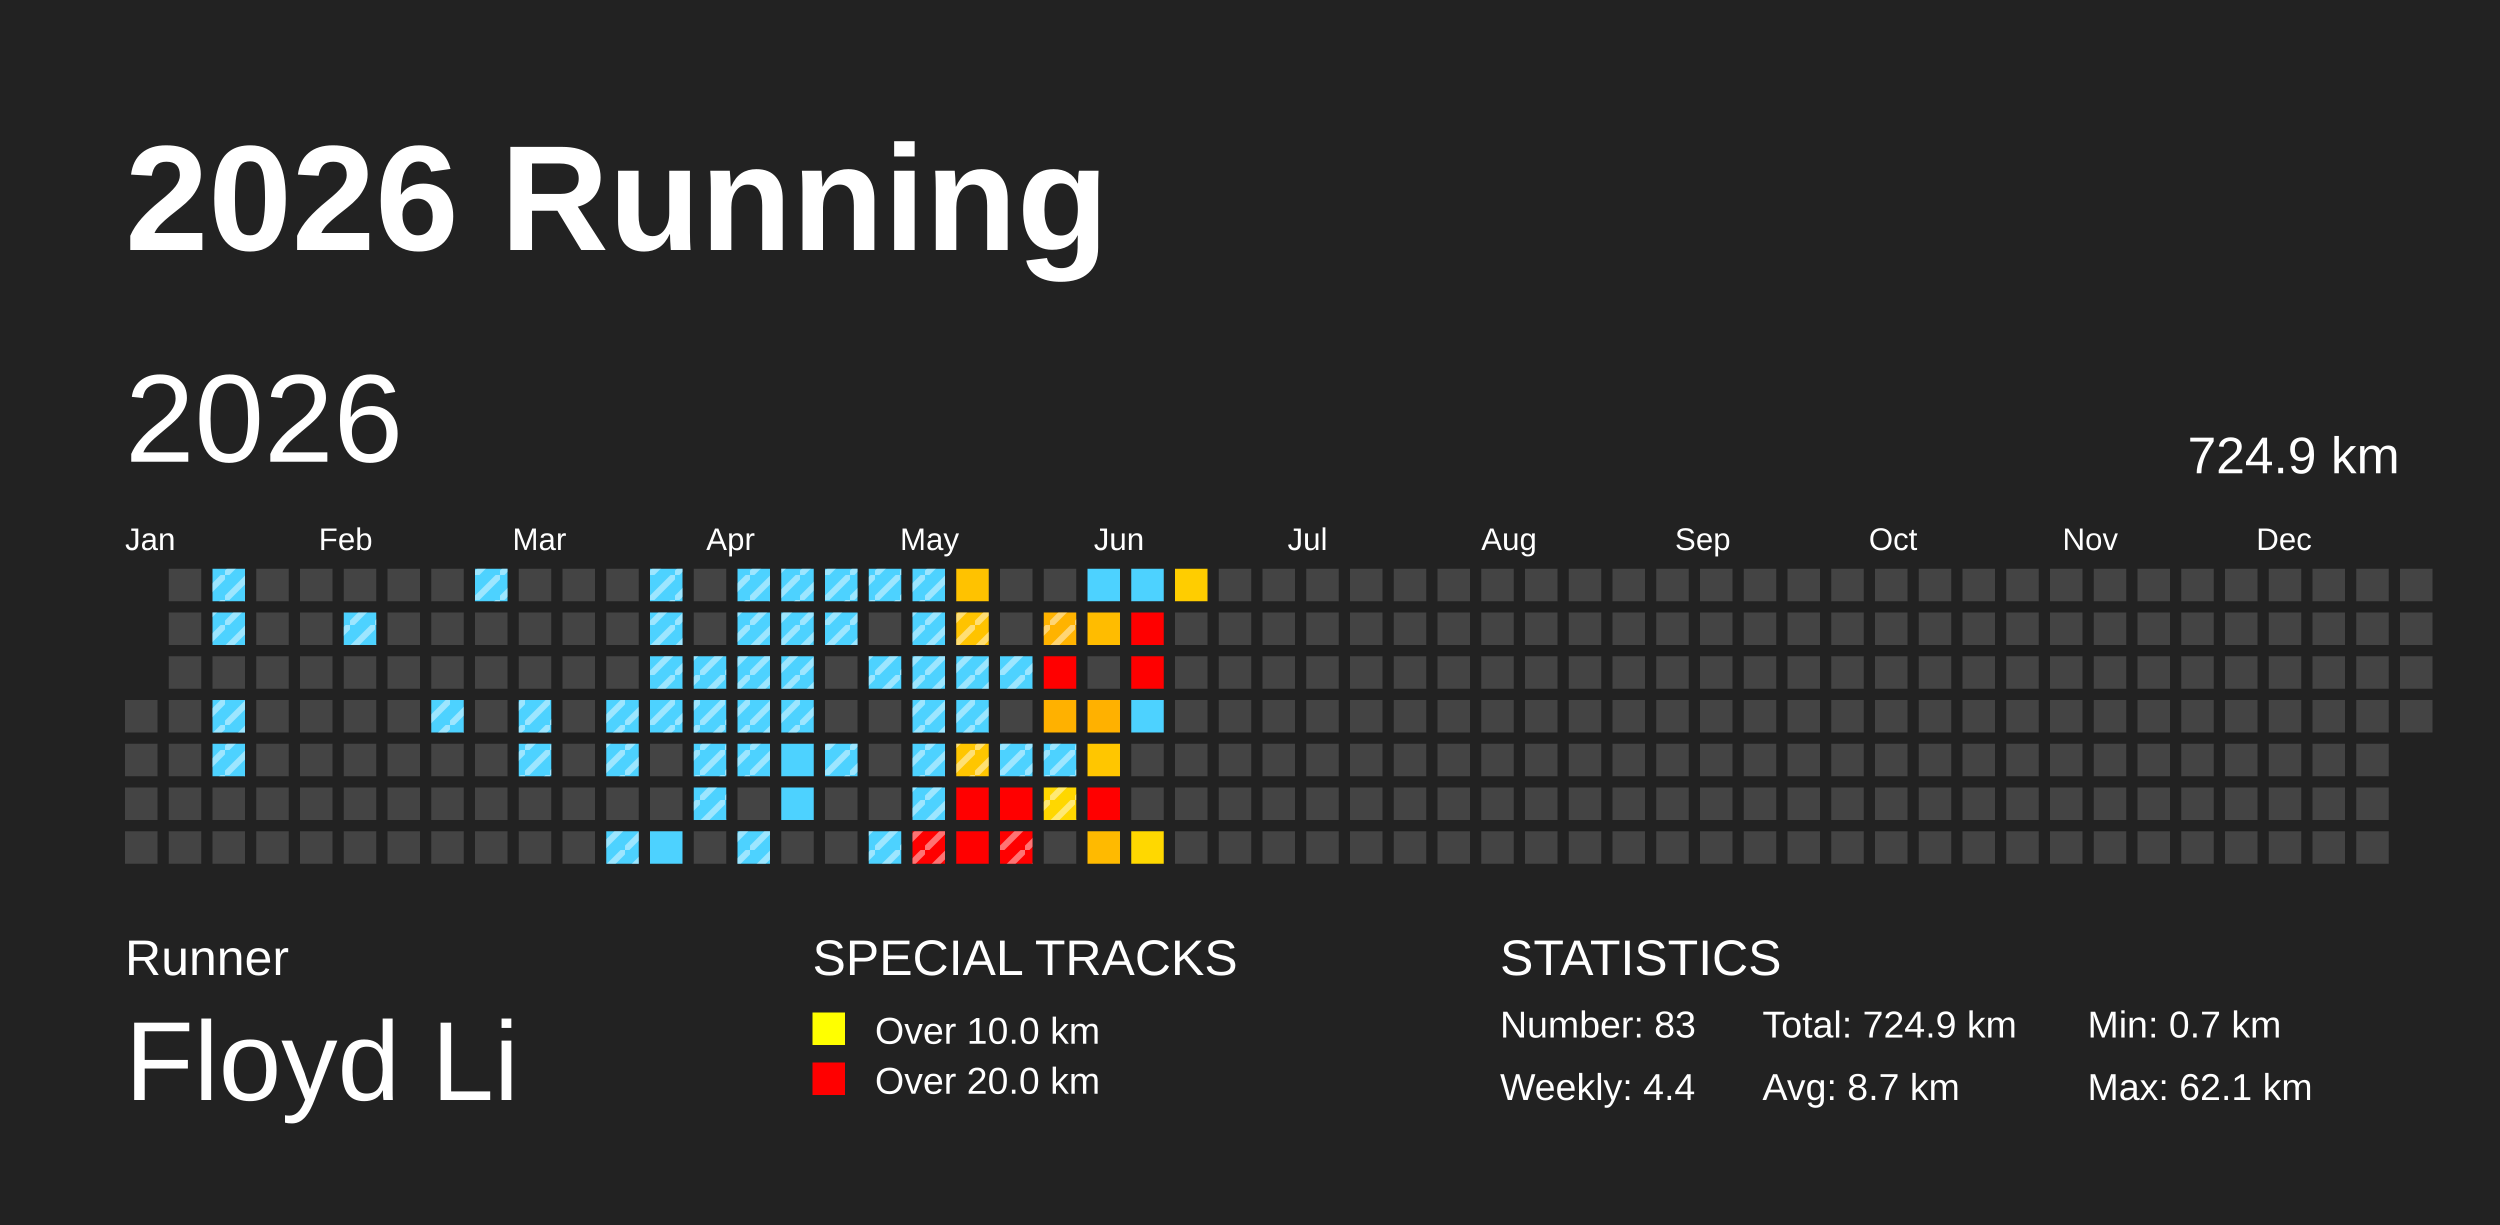
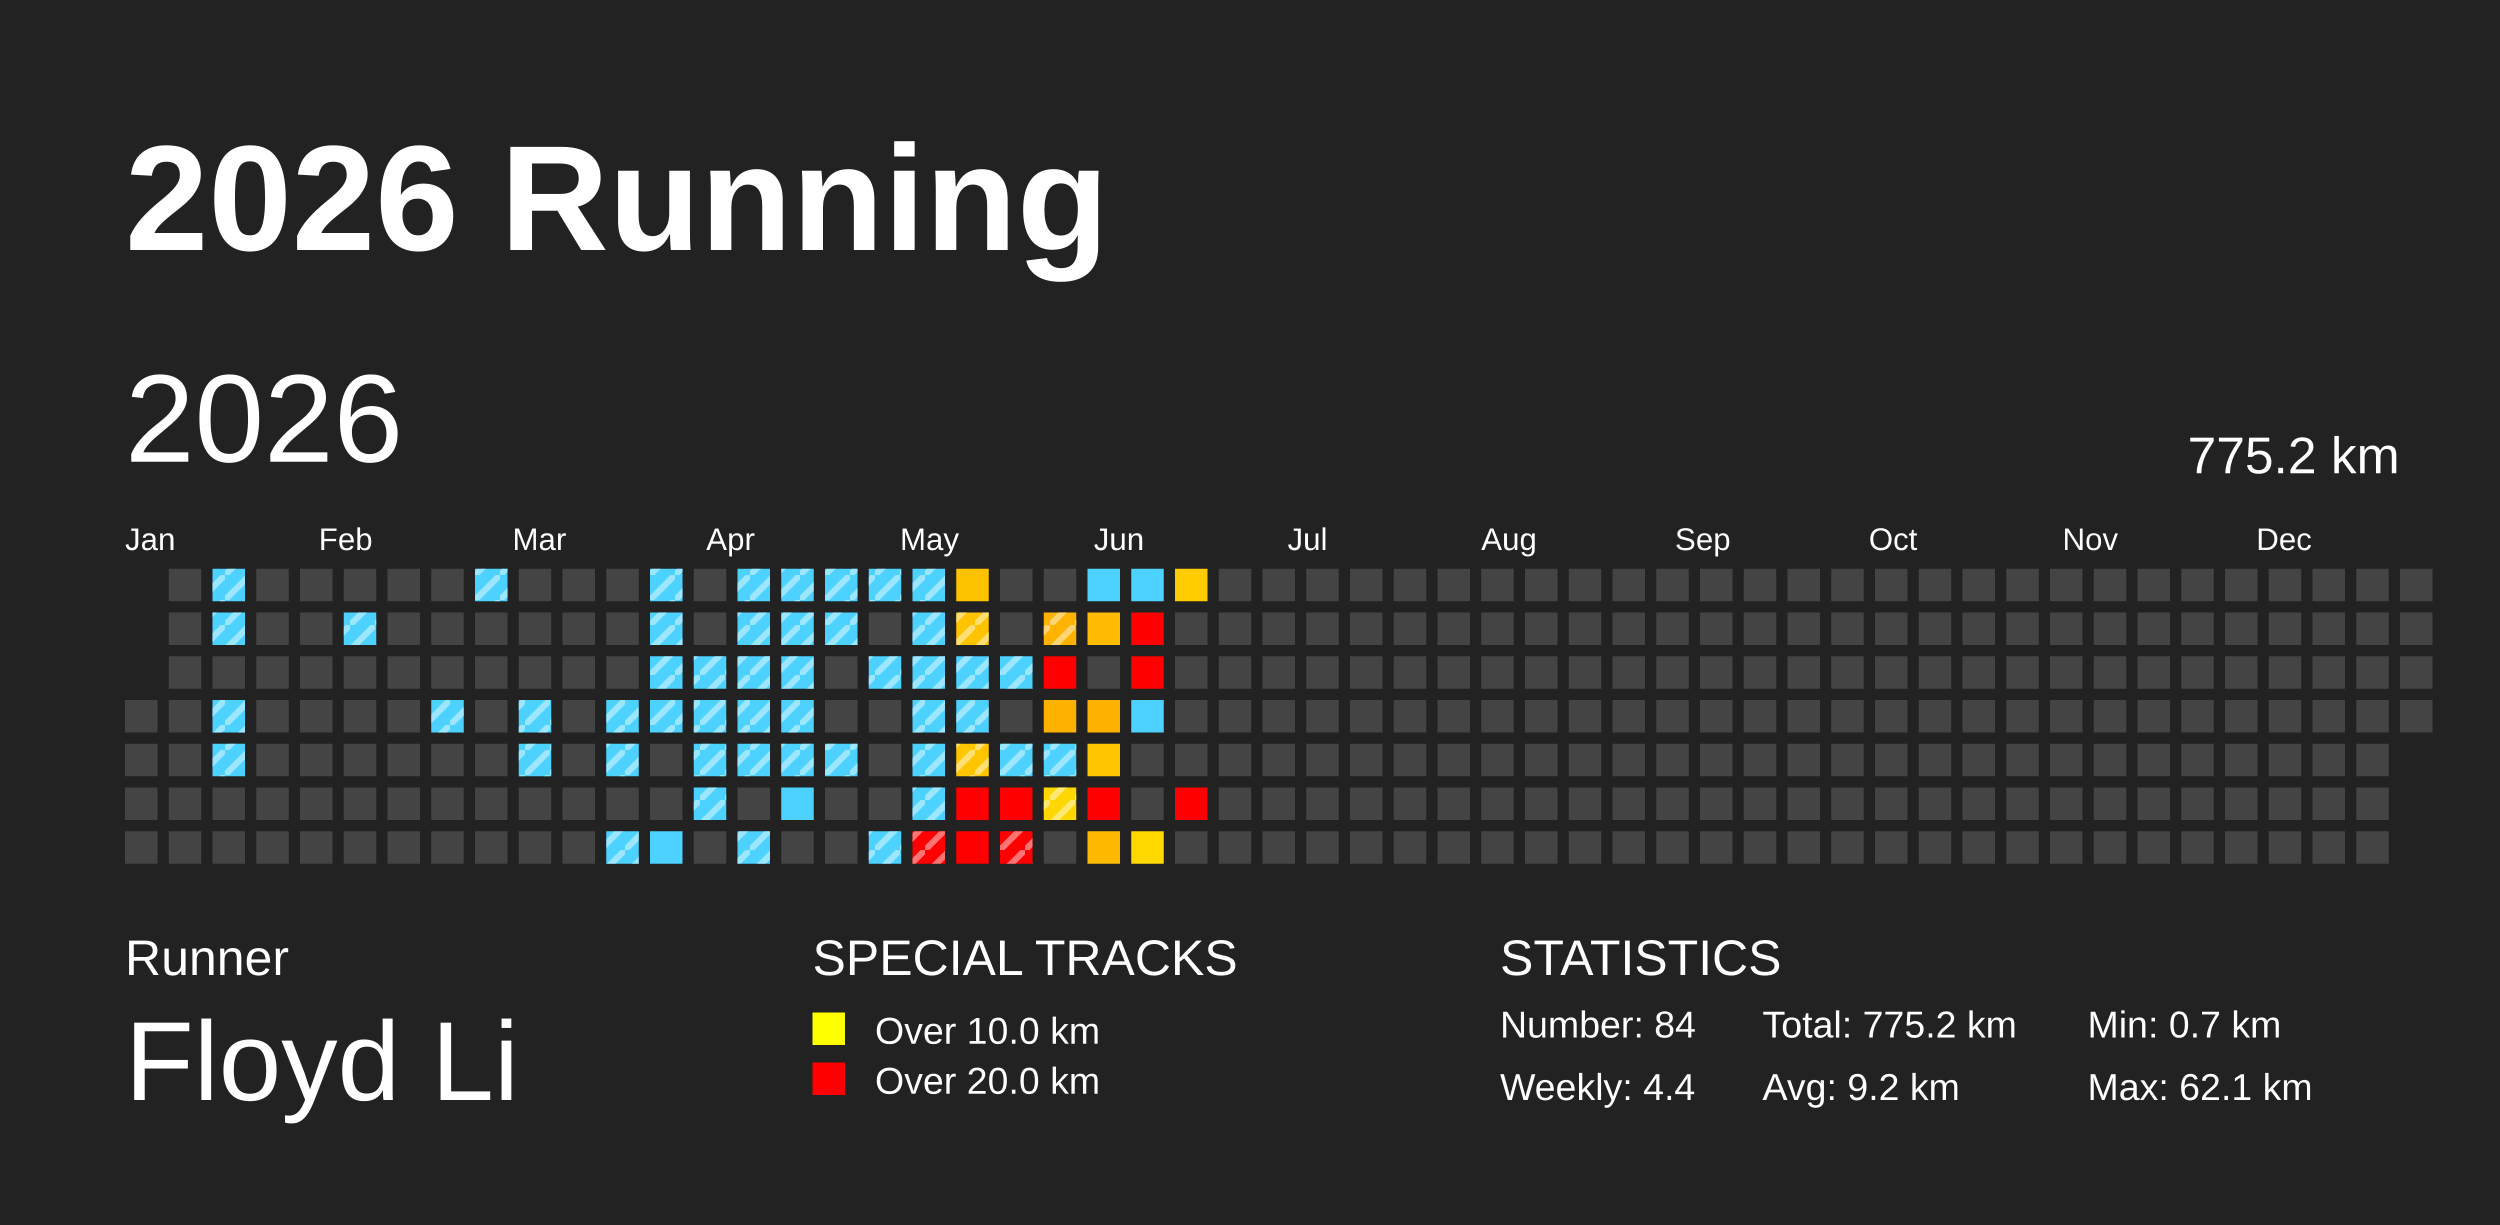
<svg xmlns="http://www.w3.org/2000/svg" baseProfile="full" height="98mm" version="1.1" viewBox="0,0,200,98" width="200mm">
  <defs>
    <pattern height="2" id="indoor-stripe" patternUnits="userSpaceOnUse" width="2">
      <line stroke="white" stroke-opacity="0.45" stroke-width="0.5" x1="0" x2="2" y1="2" y2="0" />
    </pattern>
  </defs>
  <rect fill="#222222" height="98" width="200" x="0" y="0" />
  <text fill="#FFFFFF" style="font-size:12px; font-family:Arial; font-weight:bold;" x="10" y="20">2026 Running</text>
  <text fill="#FFFFFF" style="font-size:4px; font-family:Arial" x="10" y="78">Runner</text>
  <text fill="#FFFFFF" style="font-size:9px; font-family:Arial" x="10" y="88">Floyd Li</text>
  <text fill="#FFFFFF" style="font-size:4px; font-family:Arial" x="65" y="78">SPECIAL TRACKS</text>
  <rect fill="yellow" height="2.6" width="2.6" x="65" y="81" />
  <text fill="#FFFFFF" style="font-size:3px; font-family:Arial" x="70" y="83.5">Over 10.0 km</text>
  <rect fill="red" height="2.6" width="2.6" x="65" y="85" />
  <text fill="#FFFFFF" style="font-size:3px; font-family:Arial" x="70" y="87.5">Over 20.0 km</text>
  <text fill="#FFFFFF" style="font-size:4px; font-family:Arial" x="120" y="78">STATISTICS</text>
-   <text fill="#FFFFFF" style="font-size:3px; font-family:Arial" x="120" y="83">Number: 83</text>
+   <text fill="#FFFFFF" style="font-size:3px; font-family:Arial" x="120" y="83">Number: 84</text>
  <text fill="#FFFFFF" style="font-size:3px; font-family:Arial" x="120" y="88">Weekly: 4.4</text>
-   <text fill="#FFFFFF" style="font-size:3px; font-family:Arial" x="141" y="83">Total: 724.9 km</text>
-   <text fill="#FFFFFF" style="font-size:3px; font-family:Arial" x="141" y="88">Avg: 8.7 km</text>
+   <text fill="#FFFFFF" style="font-size:3px; font-family:Arial" x="141" y="83">Total: 775.2 km</text>
+   <text fill="#FFFFFF" style="font-size:3px; font-family:Arial" x="141" y="88">Avg: 9.2 km</text>
  <text fill="#FFFFFF" style="font-size:3px; font-family:Arial" x="167" y="83">Min: 0.7 km</text>
  <text fill="#FFFFFF" style="font-size:3px; font-family:Arial" x="167" y="88">Max: 62.1 km</text>
  <text dominant-baseline="hanging" fill="#FFFFFF" style="font-size:10.0px; font-family:Arial;" x="10" y="30">2026</text>
-   <text dominant-baseline="hanging" fill="#FFFFFF" style="font-size:4.125px; font-family:Arial;" x="175" y="35">724.9 km</text>
+   <text dominant-baseline="hanging" fill="#FFFFFF" style="font-size:4.125px; font-family:Arial;" x="175" y="35">775.2 km</text>
  <text fill="#FFFFFF" style="font-size:2.5px; font-family:Arial" x="10.0" y="44">Jan</text>
  <text fill="#FFFFFF" style="font-size:2.5px; font-family:Arial" x="25.5" y="44">Feb</text>
  <text fill="#FFFFFF" style="font-size:2.5px; font-family:Arial" x="41.0" y="44">Mar</text>
  <text fill="#FFFFFF" style="font-size:2.5px; font-family:Arial" x="56.5" y="44">Apr</text>
  <text fill="#FFFFFF" style="font-size:2.5px; font-family:Arial" x="72.0" y="44">May</text>
  <text fill="#FFFFFF" style="font-size:2.5px; font-family:Arial" x="87.5" y="44">Jun</text>
  <text fill="#FFFFFF" style="font-size:2.5px; font-family:Arial" x="103.0" y="44">Jul</text>
  <text fill="#FFFFFF" style="font-size:2.5px; font-family:Arial" x="118.5" y="44">Aug</text>
  <text fill="#FFFFFF" style="font-size:2.5px; font-family:Arial" x="134.0" y="44">Sep</text>
  <text fill="#FFFFFF" style="font-size:2.5px; font-family:Arial" x="149.5" y="44">Oct</text>
  <text fill="#FFFFFF" style="font-size:2.5px; font-family:Arial" x="165.0" y="44">Nov</text>
  <text fill="#FFFFFF" style="font-size:2.5px; font-family:Arial" x="180.5" y="44">Dec</text>
  <rect fill="#444444" height="2.6" width="2.6" x="10.0" y="56.0" />
  <rect fill="#444444" height="2.6" width="2.6" x="10.0" y="59.5" />
  <rect fill="#444444" height="2.6" width="2.6" x="10.0" y="63.0" />
  <rect fill="#444444" height="2.6" width="2.6" x="10.0" y="66.5" />
  <rect fill="#444444" height="2.6" width="2.6" x="13.5" y="45.5" />
  <rect fill="#444444" height="2.6" width="2.6" x="13.5" y="49.0" />
  <rect fill="#444444" height="2.6" width="2.6" x="13.5" y="52.5" />
  <rect fill="#444444" height="2.6" width="2.6" x="13.5" y="56.0" />
  <rect fill="#444444" height="2.6" width="2.6" x="13.5" y="59.5" />
  <rect fill="#444444" height="2.6" width="2.6" x="13.5" y="63.0" />
  <rect fill="#444444" height="2.6" width="2.6" x="13.5" y="66.5" />
  <rect fill="#4dd2ff" height="2.6" width="2.6" x="17.0" y="45.5" />
  <rect fill="url(#indoor-stripe)" height="2.6" style="pointer-events: none;" width="2.6" x="17.0" y="45.5" />
  <rect fill="#4dd2ff" height="2.6" width="2.6" x="17.0" y="49.0" />
  <rect fill="url(#indoor-stripe)" height="2.6" style="pointer-events: none;" width="2.6" x="17.0" y="49.0" />
  <rect fill="#444444" height="2.6" width="2.6" x="17.0" y="52.5" />
  <rect fill="#4dd2ff" height="2.6" width="2.6" x="17.0" y="56.0" />
  <rect fill="url(#indoor-stripe)" height="2.6" style="pointer-events: none;" width="2.6" x="17.0" y="56.0" />
  <rect fill="#4dd2ff" height="2.6" width="2.6" x="17.0" y="59.5" />
  <rect fill="url(#indoor-stripe)" height="2.6" style="pointer-events: none;" width="2.6" x="17.0" y="59.5" />
  <rect fill="#444444" height="2.6" width="2.6" x="17.0" y="63.0" />
  <rect fill="#444444" height="2.6" width="2.6" x="17.0" y="66.5" />
  <rect fill="#444444" height="2.6" width="2.6" x="20.5" y="45.5" />
  <rect fill="#444444" height="2.6" width="2.6" x="20.5" y="49.0" />
  <rect fill="#444444" height="2.6" width="2.6" x="20.5" y="52.5" />
  <rect fill="#444444" height="2.6" width="2.6" x="20.5" y="56.0" />
  <rect fill="#444444" height="2.6" width="2.6" x="20.5" y="59.5" />
  <rect fill="#444444" height="2.6" width="2.6" x="20.5" y="63.0" />
  <rect fill="#444444" height="2.6" width="2.6" x="20.5" y="66.5" />
  <rect fill="#444444" height="2.6" width="2.6" x="24.0" y="45.5" />
  <rect fill="#444444" height="2.6" width="2.6" x="24.0" y="49.0" />
  <rect fill="#444444" height="2.6" width="2.6" x="24.0" y="52.5" />
  <rect fill="#444444" height="2.6" width="2.6" x="24.0" y="56.0" />
  <rect fill="#444444" height="2.6" width="2.6" x="24.0" y="59.5" />
  <rect fill="#444444" height="2.6" width="2.6" x="24.0" y="63.0" />
  <rect fill="#444444" height="2.6" width="2.6" x="24.0" y="66.5" />
  <rect fill="#444444" height="2.6" width="2.6" x="27.5" y="45.5" />
  <rect fill="#4dd2ff" height="2.6" width="2.6" x="27.5" y="49.0" />
  <rect fill="url(#indoor-stripe)" height="2.6" style="pointer-events: none;" width="2.6" x="27.5" y="49.0" />
  <rect fill="#444444" height="2.6" width="2.6" x="27.5" y="52.5" />
  <rect fill="#444444" height="2.6" width="2.6" x="27.5" y="56.0" />
  <rect fill="#444444" height="2.6" width="2.6" x="27.5" y="59.5" />
  <rect fill="#444444" height="2.6" width="2.6" x="27.5" y="63.0" />
  <rect fill="#444444" height="2.6" width="2.6" x="27.5" y="66.5" />
  <rect fill="#444444" height="2.6" width="2.6" x="31.0" y="45.5" />
  <rect fill="#444444" height="2.6" width="2.6" x="31.0" y="49.0" />
  <rect fill="#444444" height="2.6" width="2.6" x="31.0" y="52.5" />
  <rect fill="#444444" height="2.6" width="2.6" x="31.0" y="56.0" />
  <rect fill="#444444" height="2.6" width="2.6" x="31.0" y="59.5" />
  <rect fill="#444444" height="2.6" width="2.6" x="31.0" y="63.0" />
  <rect fill="#444444" height="2.6" width="2.6" x="31.0" y="66.5" />
  <rect fill="#444444" height="2.6" width="2.6" x="34.5" y="45.5" />
  <rect fill="#444444" height="2.6" width="2.6" x="34.5" y="49.0" />
  <rect fill="#444444" height="2.6" width="2.6" x="34.5" y="52.5" />
  <rect fill="#4dd2ff" height="2.6" width="2.6" x="34.5" y="56.0" />
  <rect fill="url(#indoor-stripe)" height="2.6" style="pointer-events: none;" width="2.6" x="34.5" y="56.0" />
  <rect fill="#444444" height="2.6" width="2.6" x="34.5" y="59.5" />
  <rect fill="#444444" height="2.6" width="2.6" x="34.5" y="63.0" />
  <rect fill="#444444" height="2.6" width="2.6" x="34.5" y="66.5" />
  <rect fill="#4dd2ff" height="2.6" width="2.6" x="38.0" y="45.5" />
  <rect fill="url(#indoor-stripe)" height="2.6" style="pointer-events: none;" width="2.6" x="38.0" y="45.5" />
  <rect fill="#444444" height="2.6" width="2.6" x="38.0" y="49.0" />
  <rect fill="#444444" height="2.6" width="2.6" x="38.0" y="52.5" />
  <rect fill="#444444" height="2.6" width="2.6" x="38.0" y="56.0" />
  <rect fill="#444444" height="2.6" width="2.6" x="38.0" y="59.5" />
  <rect fill="#444444" height="2.6" width="2.6" x="38.0" y="63.0" />
  <rect fill="#444444" height="2.6" width="2.6" x="38.0" y="66.5" />
  <rect fill="#444444" height="2.6" width="2.6" x="41.5" y="45.5" />
  <rect fill="#444444" height="2.6" width="2.6" x="41.5" y="49.0" />
  <rect fill="#444444" height="2.6" width="2.6" x="41.5" y="52.5" />
  <rect fill="#4dd2ff" height="2.6" width="2.6" x="41.5" y="56.0" />
  <rect fill="url(#indoor-stripe)" height="2.6" style="pointer-events: none;" width="2.6" x="41.5" y="56.0" />
  <rect fill="#4dd2ff" height="2.6" width="2.6" x="41.5" y="59.5" />
  <rect fill="url(#indoor-stripe)" height="2.6" style="pointer-events: none;" width="2.6" x="41.5" y="59.5" />
  <rect fill="#444444" height="2.6" width="2.6" x="41.5" y="63.0" />
  <rect fill="#444444" height="2.6" width="2.6" x="41.5" y="66.5" />
  <rect fill="#444444" height="2.6" width="2.6" x="45.0" y="45.5" />
  <rect fill="#444444" height="2.6" width="2.6" x="45.0" y="49.0" />
  <rect fill="#444444" height="2.6" width="2.6" x="45.0" y="52.5" />
  <rect fill="#444444" height="2.6" width="2.6" x="45.0" y="56.0" />
  <rect fill="#444444" height="2.6" width="2.6" x="45.0" y="59.5" />
  <rect fill="#444444" height="2.6" width="2.6" x="45.0" y="63.0" />
  <rect fill="#444444" height="2.6" width="2.6" x="45.0" y="66.5" />
  <rect fill="#444444" height="2.6" width="2.6" x="48.5" y="45.5" />
  <rect fill="#444444" height="2.6" width="2.6" x="48.5" y="49.0" />
  <rect fill="#444444" height="2.6" width="2.6" x="48.5" y="52.5" />
  <rect fill="#4dd2ff" height="2.6" width="2.6" x="48.5" y="56.0" />
  <rect fill="url(#indoor-stripe)" height="2.6" style="pointer-events: none;" width="2.6" x="48.5" y="56.0" />
  <rect fill="#4dd2ff" height="2.6" width="2.6" x="48.5" y="59.5" />
  <rect fill="url(#indoor-stripe)" height="2.6" style="pointer-events: none;" width="2.6" x="48.5" y="59.5" />
  <rect fill="#444444" height="2.6" width="2.6" x="48.5" y="63.0" />
  <rect fill="#4dd2ff" height="2.6" width="2.6" x="48.5" y="66.5" />
  <rect fill="url(#indoor-stripe)" height="2.6" style="pointer-events: none;" width="2.6" x="48.5" y="66.5" />
  <rect fill="#4dd2ff" height="2.6" width="2.6" x="52.0" y="45.5" />
  <rect fill="url(#indoor-stripe)" height="2.6" style="pointer-events: none;" width="2.6" x="52.0" y="45.5" />
  <rect fill="#4dd2ff" height="2.6" width="2.6" x="52.0" y="49.0" />
  <rect fill="url(#indoor-stripe)" height="2.6" style="pointer-events: none;" width="2.6" x="52.0" y="49.0" />
  <rect fill="#4dd2ff" height="2.6" width="2.6" x="52.0" y="52.5" />
  <rect fill="url(#indoor-stripe)" height="2.6" style="pointer-events: none;" width="2.6" x="52.0" y="52.5" />
  <rect fill="#4dd2ff" height="2.6" width="2.6" x="52.0" y="56.0" />
  <rect fill="url(#indoor-stripe)" height="2.6" style="pointer-events: none;" width="2.6" x="52.0" y="56.0" />
  <rect fill="#444444" height="2.6" width="2.6" x="52.0" y="59.5" />
  <rect fill="#444444" height="2.6" width="2.6" x="52.0" y="63.0" />
  <rect fill="#4dd2ff" height="2.6" width="2.6" x="52.0" y="66.5" />
  <rect fill="#444444" height="2.6" width="2.6" x="55.5" y="45.5" />
  <rect fill="#444444" height="2.6" width="2.6" x="55.5" y="49.0" />
  <rect fill="#4dd2ff" height="2.6" width="2.6" x="55.5" y="52.5" />
  <rect fill="url(#indoor-stripe)" height="2.6" style="pointer-events: none;" width="2.6" x="55.5" y="52.5" />
  <rect fill="#4dd2ff" height="2.6" width="2.6" x="55.5" y="56.0" />
  <rect fill="url(#indoor-stripe)" height="2.6" style="pointer-events: none;" width="2.6" x="55.5" y="56.0" />
  <rect fill="#4dd2ff" height="2.6" width="2.6" x="55.5" y="59.5" />
  <rect fill="url(#indoor-stripe)" height="2.6" style="pointer-events: none;" width="2.6" x="55.5" y="59.5" />
  <rect fill="#4dd2ff" height="2.6" width="2.6" x="55.5" y="63.0" />
  <rect fill="url(#indoor-stripe)" height="2.6" style="pointer-events: none;" width="2.6" x="55.5" y="63.0" />
  <rect fill="#444444" height="2.6" width="2.6" x="55.5" y="66.5" />
  <rect fill="#4dd2ff" height="2.6" width="2.6" x="59.0" y="45.5" />
  <rect fill="url(#indoor-stripe)" height="2.6" style="pointer-events: none;" width="2.6" x="59.0" y="45.5" />
  <rect fill="#4dd2ff" height="2.6" width="2.6" x="59.0" y="49.0" />
  <rect fill="url(#indoor-stripe)" height="2.6" style="pointer-events: none;" width="2.6" x="59.0" y="49.0" />
  <rect fill="#4dd2ff" height="2.6" width="2.6" x="59.0" y="52.5" />
  <rect fill="url(#indoor-stripe)" height="2.6" style="pointer-events: none;" width="2.6" x="59.0" y="52.5" />
  <rect fill="#4dd2ff" height="2.6" width="2.6" x="59.0" y="56.0" />
  <rect fill="url(#indoor-stripe)" height="2.6" style="pointer-events: none;" width="2.6" x="59.0" y="56.0" />
  <rect fill="#4dd2ff" height="2.6" width="2.6" x="59.0" y="59.5" />
  <rect fill="url(#indoor-stripe)" height="2.6" style="pointer-events: none;" width="2.6" x="59.0" y="59.5" />
  <rect fill="#444444" height="2.6" width="2.6" x="59.0" y="63.0" />
  <rect fill="#4dd2ff" height="2.6" width="2.6" x="59.0" y="66.5" />
  <rect fill="url(#indoor-stripe)" height="2.6" style="pointer-events: none;" width="2.6" x="59.0" y="66.5" />
  <rect fill="#4dd2ff" height="2.6" width="2.6" x="62.5" y="45.5" />
  <rect fill="url(#indoor-stripe)" height="2.6" style="pointer-events: none;" width="2.6" x="62.5" y="45.5" />
  <rect fill="#4dd2ff" height="2.6" width="2.6" x="62.5" y="49.0" />
  <rect fill="url(#indoor-stripe)" height="2.6" style="pointer-events: none;" width="2.6" x="62.5" y="49.0" />
  <rect fill="#4dd2ff" height="2.6" width="2.6" x="62.5" y="52.5" />
  <rect fill="url(#indoor-stripe)" height="2.6" style="pointer-events: none;" width="2.6" x="62.5" y="52.5" />
  <rect fill="#4dd2ff" height="2.6" width="2.6" x="62.5" y="56.0" />
  <rect fill="url(#indoor-stripe)" height="2.6" style="pointer-events: none;" width="2.6" x="62.5" y="56.0" />
  <rect fill="#4dd2ff" height="2.6" width="2.6" x="62.5" y="59.5" />
+   <rect fill="url(#indoor-stripe)" height="2.6" style="pointer-events: none;" width="2.6" x="62.5" y="59.5" />
  <rect fill="#4dd2ff" height="2.6" width="2.6" x="62.5" y="63.0" />
  <rect fill="#444444" height="2.6" width="2.6" x="62.5" y="66.5" />
  <rect fill="#4dd2ff" height="2.6" width="2.6" x="66.0" y="45.5" />
  <rect fill="url(#indoor-stripe)" height="2.6" style="pointer-events: none;" width="2.6" x="66.0" y="45.5" />
  <rect fill="#4dd2ff" height="2.6" width="2.6" x="66.0" y="49.0" />
  <rect fill="url(#indoor-stripe)" height="2.6" style="pointer-events: none;" width="2.6" x="66.0" y="49.0" />
  <rect fill="#444444" height="2.6" width="2.6" x="66.0" y="52.5" />
  <rect fill="#444444" height="2.6" width="2.6" x="66.0" y="56.0" />
  <rect fill="#4dd2ff" height="2.6" width="2.6" x="66.0" y="59.5" />
  <rect fill="url(#indoor-stripe)" height="2.6" style="pointer-events: none;" width="2.6" x="66.0" y="59.5" />
  <rect fill="#444444" height="2.6" width="2.6" x="66.0" y="63.0" />
  <rect fill="#444444" height="2.6" width="2.6" x="66.0" y="66.5" />
  <rect fill="#4dd2ff" height="2.6" width="2.6" x="69.5" y="45.5" />
  <rect fill="url(#indoor-stripe)" height="2.6" style="pointer-events: none;" width="2.6" x="69.5" y="45.5" />
  <rect fill="#444444" height="2.6" width="2.6" x="69.5" y="49.0" />
  <rect fill="#4dd2ff" height="2.6" width="2.6" x="69.5" y="52.5" />
  <rect fill="url(#indoor-stripe)" height="2.6" style="pointer-events: none;" width="2.6" x="69.5" y="52.5" />
  <rect fill="#444444" height="2.6" width="2.6" x="69.5" y="56.0" />
  <rect fill="#444444" height="2.6" width="2.6" x="69.5" y="59.5" />
  <rect fill="#444444" height="2.6" width="2.6" x="69.5" y="63.0" />
  <rect fill="#4dd2ff" height="2.6" width="2.6" x="69.5" y="66.5" />
  <rect fill="url(#indoor-stripe)" height="2.6" style="pointer-events: none;" width="2.6" x="69.5" y="66.5" />
  <rect fill="#4dd2ff" height="2.6" width="2.6" x="73.0" y="45.5" />
  <rect fill="url(#indoor-stripe)" height="2.6" style="pointer-events: none;" width="2.6" x="73.0" y="45.5" />
  <rect fill="#4dd2ff" height="2.6" width="2.6" x="73.0" y="49.0" />
  <rect fill="url(#indoor-stripe)" height="2.6" style="pointer-events: none;" width="2.6" x="73.0" y="49.0" />
  <rect fill="#4dd2ff" height="2.6" width="2.6" x="73.0" y="52.5" />
  <rect fill="url(#indoor-stripe)" height="2.6" style="pointer-events: none;" width="2.6" x="73.0" y="52.5" />
  <rect fill="#4dd2ff" height="2.6" width="2.6" x="73.0" y="56.0" />
  <rect fill="url(#indoor-stripe)" height="2.6" style="pointer-events: none;" width="2.6" x="73.0" y="56.0" />
  <rect fill="#4dd2ff" height="2.6" width="2.6" x="73.0" y="59.5" />
  <rect fill="url(#indoor-stripe)" height="2.6" style="pointer-events: none;" width="2.6" x="73.0" y="59.5" />
  <rect fill="#4dd2ff" height="2.6" width="2.6" x="73.0" y="63.0" />
  <rect fill="url(#indoor-stripe)" height="2.6" style="pointer-events: none;" width="2.6" x="73.0" y="63.0" />
  <rect fill="red" height="2.6" width="2.6" x="73.0" y="66.5" />
  <rect fill="url(#indoor-stripe)" height="2.6" style="pointer-events: none;" width="2.6" x="73.0" y="66.5" />
  <rect fill="#ffc200" height="2.6" width="2.6" x="76.5" y="45.5" />
  <rect fill="#ffc300" height="2.6" width="2.6" x="76.5" y="49.0" />
  <rect fill="url(#indoor-stripe)" height="2.6" style="pointer-events: none;" width="2.6" x="76.5" y="49.0" />
  <rect fill="#4dd2ff" height="2.6" width="2.6" x="76.5" y="52.5" />
  <rect fill="url(#indoor-stripe)" height="2.6" style="pointer-events: none;" width="2.6" x="76.5" y="52.5" />
  <rect fill="#4dd2ff" height="2.6" width="2.6" x="76.5" y="56.0" />
  <rect fill="url(#indoor-stripe)" height="2.6" style="pointer-events: none;" width="2.6" x="76.5" y="56.0" />
  <rect fill="#ffc600" height="2.6" width="2.6" x="76.5" y="59.5" />
  <rect fill="url(#indoor-stripe)" height="2.6" style="pointer-events: none;" width="2.6" x="76.5" y="59.5" />
  <rect fill="red" height="2.6" width="2.6" x="76.5" y="63.0" />
  <rect fill="red" height="2.6" width="2.6" x="76.5" y="66.5" />
  <rect fill="#444444" height="2.6" width="2.6" x="80.0" y="45.5" />
  <rect fill="#444444" height="2.6" width="2.6" x="80.0" y="49.0" />
  <rect fill="#4dd2ff" height="2.6" width="2.6" x="80.0" y="52.5" />
  <rect fill="url(#indoor-stripe)" height="2.6" style="pointer-events: none;" width="2.6" x="80.0" y="52.5" />
  <rect fill="#444444" height="2.6" width="2.6" x="80.0" y="56.0" />
  <rect fill="#4dd2ff" height="2.6" width="2.6" x="80.0" y="59.5" />
  <rect fill="url(#indoor-stripe)" height="2.6" style="pointer-events: none;" width="2.6" x="80.0" y="59.5" />
  <rect fill="red" height="2.6" width="2.6" x="80.0" y="63.0" />
  <rect fill="red" height="2.6" width="2.6" x="80.0" y="66.5" />
  <rect fill="url(#indoor-stripe)" height="2.6" style="pointer-events: none;" width="2.6" x="80.0" y="66.5" />
  <rect fill="#444444" height="2.6" width="2.6" x="83.5" y="45.5" />
  <rect fill="#ffb300" height="2.6" width="2.6" x="83.5" y="49.0" />
  <rect fill="url(#indoor-stripe)" height="2.6" style="pointer-events: none;" width="2.6" x="83.5" y="49.0" />
  <rect fill="red" height="2.6" width="2.6" x="83.5" y="52.5" />
  <rect fill="#ffb100" height="2.6" width="2.6" x="83.5" y="56.0" />
  <rect fill="#4dd2ff" height="2.6" width="2.6" x="83.5" y="59.5" />
  <rect fill="url(#indoor-stripe)" height="2.6" style="pointer-events: none;" width="2.6" x="83.5" y="59.5" />
  <rect fill="#ffd700" height="2.6" width="2.6" x="83.5" y="63.0" />
  <rect fill="url(#indoor-stripe)" height="2.6" style="pointer-events: none;" width="2.6" x="83.5" y="63.0" />
  <rect fill="#444444" height="2.6" width="2.6" x="83.5" y="66.5" />
  <rect fill="#4dd2ff" height="2.6" width="2.6" x="87.0" y="45.5" />
  <rect fill="#ffbc00" height="2.6" width="2.6" x="87.0" y="49.0" />
  <rect fill="#444444" height="2.6" width="2.6" x="87.0" y="52.5" />
  <rect fill="#ffb100" height="2.6" width="2.6" x="87.0" y="56.0" />
  <rect fill="#ffc600" height="2.6" width="2.6" x="87.0" y="59.5" />
  <rect fill="red" height="2.6" width="2.6" x="87.0" y="63.0" />
  <rect fill="#ffba00" height="2.6" width="2.6" x="87.0" y="66.5" />
  <rect fill="#4dd2ff" height="2.6" width="2.6" x="90.5" y="45.5" />
  <rect fill="red" height="2.6" width="2.6" x="90.5" y="49.0" />
  <rect fill="red" height="2.6" width="2.6" x="90.5" y="52.5" />
  <rect fill="#4dd2ff" height="2.6" width="2.6" x="90.5" y="56.0" />
  <rect fill="#444444" height="2.6" width="2.6" x="90.5" y="59.5" />
  <rect fill="#444444" height="2.6" width="2.6" x="90.5" y="63.0" />
  <rect fill="#ffd800" height="2.6" width="2.6" x="90.5" y="66.5" />
  <rect fill="#ffcd00" height="2.6" width="2.6" x="94.0" y="45.5" />
  <rect fill="#444444" height="2.6" width="2.6" x="94.0" y="49.0" />
  <rect fill="#444444" height="2.6" width="2.6" x="94.0" y="52.5" />
  <rect fill="#444444" height="2.6" width="2.6" x="94.0" y="56.0" />
  <rect fill="#444444" height="2.6" width="2.6" x="94.0" y="59.5" />
-   <rect fill="#444444" height="2.6" width="2.6" x="94.0" y="63.0" />
+   <rect fill="red" height="2.6" width="2.6" x="94.0" y="63.0" />
  <rect fill="#444444" height="2.6" width="2.6" x="94.0" y="66.5" />
  <rect fill="#444444" height="2.6" width="2.6" x="97.5" y="45.5" />
  <rect fill="#444444" height="2.6" width="2.6" x="97.5" y="49.0" />
  <rect fill="#444444" height="2.6" width="2.6" x="97.5" y="52.5" />
  <rect fill="#444444" height="2.6" width="2.6" x="97.5" y="56.0" />
  <rect fill="#444444" height="2.6" width="2.6" x="97.5" y="59.5" />
  <rect fill="#444444" height="2.6" width="2.6" x="97.5" y="63.0" />
  <rect fill="#444444" height="2.6" width="2.6" x="97.5" y="66.5" />
  <rect fill="#444444" height="2.6" width="2.6" x="101.0" y="45.5" />
  <rect fill="#444444" height="2.6" width="2.6" x="101.0" y="49.0" />
  <rect fill="#444444" height="2.6" width="2.6" x="101.0" y="52.5" />
  <rect fill="#444444" height="2.6" width="2.6" x="101.0" y="56.0" />
  <rect fill="#444444" height="2.6" width="2.6" x="101.0" y="59.5" />
  <rect fill="#444444" height="2.6" width="2.6" x="101.0" y="63.0" />
  <rect fill="#444444" height="2.6" width="2.6" x="101.0" y="66.5" />
  <rect fill="#444444" height="2.6" width="2.6" x="104.5" y="45.5" />
  <rect fill="#444444" height="2.6" width="2.6" x="104.5" y="49.0" />
  <rect fill="#444444" height="2.6" width="2.6" x="104.5" y="52.5" />
  <rect fill="#444444" height="2.6" width="2.6" x="104.5" y="56.0" />
  <rect fill="#444444" height="2.6" width="2.6" x="104.5" y="59.5" />
  <rect fill="#444444" height="2.6" width="2.6" x="104.5" y="63.0" />
  <rect fill="#444444" height="2.6" width="2.6" x="104.5" y="66.5" />
  <rect fill="#444444" height="2.6" width="2.6" x="108.0" y="45.5" />
  <rect fill="#444444" height="2.6" width="2.6" x="108.0" y="49.0" />
  <rect fill="#444444" height="2.6" width="2.6" x="108.0" y="52.5" />
  <rect fill="#444444" height="2.6" width="2.6" x="108.0" y="56.0" />
  <rect fill="#444444" height="2.6" width="2.6" x="108.0" y="59.5" />
  <rect fill="#444444" height="2.6" width="2.6" x="108.0" y="63.0" />
  <rect fill="#444444" height="2.6" width="2.6" x="108.0" y="66.5" />
  <rect fill="#444444" height="2.6" width="2.6" x="111.5" y="45.5" />
  <rect fill="#444444" height="2.6" width="2.6" x="111.5" y="49.0" />
  <rect fill="#444444" height="2.6" width="2.6" x="111.5" y="52.5" />
  <rect fill="#444444" height="2.6" width="2.6" x="111.5" y="56.0" />
  <rect fill="#444444" height="2.6" width="2.6" x="111.5" y="59.5" />
  <rect fill="#444444" height="2.6" width="2.6" x="111.5" y="63.0" />
  <rect fill="#444444" height="2.6" width="2.6" x="111.5" y="66.5" />
  <rect fill="#444444" height="2.6" width="2.6" x="115.0" y="45.5" />
  <rect fill="#444444" height="2.6" width="2.6" x="115.0" y="49.0" />
  <rect fill="#444444" height="2.6" width="2.6" x="115.0" y="52.5" />
  <rect fill="#444444" height="2.6" width="2.6" x="115.0" y="56.0" />
  <rect fill="#444444" height="2.6" width="2.6" x="115.0" y="59.5" />
  <rect fill="#444444" height="2.6" width="2.6" x="115.0" y="63.0" />
  <rect fill="#444444" height="2.6" width="2.6" x="115.0" y="66.5" />
  <rect fill="#444444" height="2.6" width="2.6" x="118.5" y="45.5" />
  <rect fill="#444444" height="2.6" width="2.6" x="118.5" y="49.0" />
  <rect fill="#444444" height="2.6" width="2.6" x="118.5" y="52.5" />
  <rect fill="#444444" height="2.6" width="2.6" x="118.5" y="56.0" />
  <rect fill="#444444" height="2.6" width="2.6" x="118.5" y="59.5" />
  <rect fill="#444444" height="2.6" width="2.6" x="118.5" y="63.0" />
  <rect fill="#444444" height="2.6" width="2.6" x="118.5" y="66.5" />
  <rect fill="#444444" height="2.6" width="2.6" x="122.0" y="45.5" />
  <rect fill="#444444" height="2.6" width="2.6" x="122.0" y="49.0" />
  <rect fill="#444444" height="2.6" width="2.6" x="122.0" y="52.5" />
  <rect fill="#444444" height="2.6" width="2.6" x="122.0" y="56.0" />
  <rect fill="#444444" height="2.6" width="2.6" x="122.0" y="59.5" />
  <rect fill="#444444" height="2.6" width="2.6" x="122.0" y="63.0" />
  <rect fill="#444444" height="2.6" width="2.6" x="122.0" y="66.5" />
  <rect fill="#444444" height="2.6" width="2.6" x="125.5" y="45.5" />
  <rect fill="#444444" height="2.6" width="2.6" x="125.5" y="49.0" />
  <rect fill="#444444" height="2.6" width="2.6" x="125.5" y="52.5" />
  <rect fill="#444444" height="2.6" width="2.6" x="125.5" y="56.0" />
  <rect fill="#444444" height="2.6" width="2.6" x="125.5" y="59.5" />
  <rect fill="#444444" height="2.6" width="2.6" x="125.5" y="63.0" />
  <rect fill="#444444" height="2.6" width="2.6" x="125.5" y="66.5" />
  <rect fill="#444444" height="2.6" width="2.6" x="129.0" y="45.5" />
  <rect fill="#444444" height="2.6" width="2.6" x="129.0" y="49.0" />
  <rect fill="#444444" height="2.6" width="2.6" x="129.0" y="52.5" />
  <rect fill="#444444" height="2.6" width="2.6" x="129.0" y="56.0" />
  <rect fill="#444444" height="2.6" width="2.6" x="129.0" y="59.5" />
  <rect fill="#444444" height="2.6" width="2.6" x="129.0" y="63.0" />
  <rect fill="#444444" height="2.6" width="2.6" x="129.0" y="66.5" />
  <rect fill="#444444" height="2.6" width="2.6" x="132.5" y="45.5" />
  <rect fill="#444444" height="2.6" width="2.6" x="132.5" y="49.0" />
  <rect fill="#444444" height="2.6" width="2.6" x="132.5" y="52.5" />
  <rect fill="#444444" height="2.6" width="2.6" x="132.5" y="56.0" />
  <rect fill="#444444" height="2.6" width="2.6" x="132.5" y="59.5" />
  <rect fill="#444444" height="2.6" width="2.6" x="132.5" y="63.0" />
  <rect fill="#444444" height="2.6" width="2.6" x="132.5" y="66.5" />
  <rect fill="#444444" height="2.6" width="2.6" x="136.0" y="45.5" />
  <rect fill="#444444" height="2.6" width="2.6" x="136.0" y="49.0" />
  <rect fill="#444444" height="2.6" width="2.6" x="136.0" y="52.5" />
  <rect fill="#444444" height="2.6" width="2.6" x="136.0" y="56.0" />
  <rect fill="#444444" height="2.6" width="2.6" x="136.0" y="59.5" />
  <rect fill="#444444" height="2.6" width="2.6" x="136.0" y="63.0" />
  <rect fill="#444444" height="2.6" width="2.6" x="136.0" y="66.5" />
  <rect fill="#444444" height="2.6" width="2.6" x="139.5" y="45.5" />
  <rect fill="#444444" height="2.6" width="2.6" x="139.5" y="49.0" />
  <rect fill="#444444" height="2.6" width="2.6" x="139.5" y="52.5" />
  <rect fill="#444444" height="2.6" width="2.6" x="139.5" y="56.0" />
  <rect fill="#444444" height="2.6" width="2.6" x="139.5" y="59.5" />
  <rect fill="#444444" height="2.6" width="2.6" x="139.5" y="63.0" />
  <rect fill="#444444" height="2.6" width="2.6" x="139.5" y="66.5" />
  <rect fill="#444444" height="2.6" width="2.6" x="143.0" y="45.5" />
  <rect fill="#444444" height="2.6" width="2.6" x="143.0" y="49.0" />
  <rect fill="#444444" height="2.6" width="2.6" x="143.0" y="52.5" />
  <rect fill="#444444" height="2.6" width="2.6" x="143.0" y="56.0" />
  <rect fill="#444444" height="2.6" width="2.6" x="143.0" y="59.5" />
  <rect fill="#444444" height="2.6" width="2.6" x="143.0" y="63.0" />
  <rect fill="#444444" height="2.6" width="2.6" x="143.0" y="66.5" />
  <rect fill="#444444" height="2.6" width="2.6" x="146.5" y="45.5" />
  <rect fill="#444444" height="2.6" width="2.6" x="146.5" y="49.0" />
  <rect fill="#444444" height="2.6" width="2.6" x="146.5" y="52.5" />
  <rect fill="#444444" height="2.6" width="2.6" x="146.5" y="56.0" />
  <rect fill="#444444" height="2.6" width="2.6" x="146.5" y="59.5" />
  <rect fill="#444444" height="2.6" width="2.6" x="146.5" y="63.0" />
  <rect fill="#444444" height="2.6" width="2.6" x="146.5" y="66.5" />
  <rect fill="#444444" height="2.6" width="2.6" x="150.0" y="45.5" />
  <rect fill="#444444" height="2.6" width="2.6" x="150.0" y="49.0" />
  <rect fill="#444444" height="2.6" width="2.6" x="150.0" y="52.5" />
  <rect fill="#444444" height="2.6" width="2.6" x="150.0" y="56.0" />
  <rect fill="#444444" height="2.6" width="2.6" x="150.0" y="59.5" />
  <rect fill="#444444" height="2.6" width="2.6" x="150.0" y="63.0" />
  <rect fill="#444444" height="2.6" width="2.6" x="150.0" y="66.5" />
  <rect fill="#444444" height="2.6" width="2.6" x="153.5" y="45.5" />
  <rect fill="#444444" height="2.6" width="2.6" x="153.5" y="49.0" />
  <rect fill="#444444" height="2.6" width="2.6" x="153.5" y="52.5" />
  <rect fill="#444444" height="2.6" width="2.6" x="153.5" y="56.0" />
  <rect fill="#444444" height="2.6" width="2.6" x="153.5" y="59.5" />
  <rect fill="#444444" height="2.6" width="2.6" x="153.5" y="63.0" />
  <rect fill="#444444" height="2.6" width="2.6" x="153.5" y="66.5" />
  <rect fill="#444444" height="2.6" width="2.6" x="157.0" y="45.5" />
  <rect fill="#444444" height="2.6" width="2.6" x="157.0" y="49.0" />
  <rect fill="#444444" height="2.6" width="2.6" x="157.0" y="52.5" />
  <rect fill="#444444" height="2.6" width="2.6" x="157.0" y="56.0" />
  <rect fill="#444444" height="2.6" width="2.6" x="157.0" y="59.5" />
  <rect fill="#444444" height="2.6" width="2.6" x="157.0" y="63.0" />
  <rect fill="#444444" height="2.6" width="2.6" x="157.0" y="66.5" />
  <rect fill="#444444" height="2.6" width="2.6" x="160.5" y="45.5" />
  <rect fill="#444444" height="2.6" width="2.6" x="160.5" y="49.0" />
  <rect fill="#444444" height="2.6" width="2.6" x="160.5" y="52.5" />
  <rect fill="#444444" height="2.6" width="2.6" x="160.5" y="56.0" />
  <rect fill="#444444" height="2.6" width="2.6" x="160.5" y="59.5" />
  <rect fill="#444444" height="2.6" width="2.6" x="160.5" y="63.0" />
  <rect fill="#444444" height="2.6" width="2.6" x="160.5" y="66.5" />
  <rect fill="#444444" height="2.6" width="2.6" x="164.0" y="45.5" />
  <rect fill="#444444" height="2.6" width="2.6" x="164.0" y="49.0" />
  <rect fill="#444444" height="2.6" width="2.6" x="164.0" y="52.5" />
  <rect fill="#444444" height="2.6" width="2.6" x="164.0" y="56.0" />
  <rect fill="#444444" height="2.6" width="2.6" x="164.0" y="59.5" />
  <rect fill="#444444" height="2.6" width="2.6" x="164.0" y="63.0" />
  <rect fill="#444444" height="2.6" width="2.6" x="164.0" y="66.5" />
  <rect fill="#444444" height="2.6" width="2.6" x="167.5" y="45.5" />
  <rect fill="#444444" height="2.6" width="2.6" x="167.5" y="49.0" />
  <rect fill="#444444" height="2.6" width="2.6" x="167.5" y="52.5" />
  <rect fill="#444444" height="2.6" width="2.6" x="167.5" y="56.0" />
  <rect fill="#444444" height="2.6" width="2.6" x="167.5" y="59.5" />
  <rect fill="#444444" height="2.6" width="2.6" x="167.5" y="63.0" />
  <rect fill="#444444" height="2.6" width="2.6" x="167.5" y="66.5" />
  <rect fill="#444444" height="2.6" width="2.6" x="171.0" y="45.5" />
  <rect fill="#444444" height="2.6" width="2.6" x="171.0" y="49.0" />
  <rect fill="#444444" height="2.6" width="2.6" x="171.0" y="52.5" />
  <rect fill="#444444" height="2.6" width="2.6" x="171.0" y="56.0" />
  <rect fill="#444444" height="2.6" width="2.6" x="171.0" y="59.5" />
  <rect fill="#444444" height="2.6" width="2.6" x="171.0" y="63.0" />
  <rect fill="#444444" height="2.6" width="2.6" x="171.0" y="66.5" />
  <rect fill="#444444" height="2.6" width="2.6" x="174.5" y="45.5" />
  <rect fill="#444444" height="2.6" width="2.6" x="174.5" y="49.0" />
  <rect fill="#444444" height="2.6" width="2.6" x="174.5" y="52.5" />
  <rect fill="#444444" height="2.6" width="2.6" x="174.5" y="56.0" />
  <rect fill="#444444" height="2.6" width="2.6" x="174.5" y="59.5" />
  <rect fill="#444444" height="2.6" width="2.6" x="174.5" y="63.0" />
  <rect fill="#444444" height="2.6" width="2.6" x="174.5" y="66.5" />
  <rect fill="#444444" height="2.6" width="2.6" x="178.0" y="45.5" />
  <rect fill="#444444" height="2.6" width="2.6" x="178.0" y="49.0" />
  <rect fill="#444444" height="2.6" width="2.6" x="178.0" y="52.5" />
  <rect fill="#444444" height="2.6" width="2.6" x="178.0" y="56.0" />
  <rect fill="#444444" height="2.6" width="2.6" x="178.0" y="59.5" />
  <rect fill="#444444" height="2.6" width="2.6" x="178.0" y="63.0" />
  <rect fill="#444444" height="2.6" width="2.6" x="178.0" y="66.5" />
  <rect fill="#444444" height="2.6" width="2.6" x="181.5" y="45.5" />
  <rect fill="#444444" height="2.6" width="2.6" x="181.5" y="49.0" />
  <rect fill="#444444" height="2.6" width="2.6" x="181.5" y="52.5" />
  <rect fill="#444444" height="2.6" width="2.6" x="181.5" y="56.0" />
  <rect fill="#444444" height="2.6" width="2.6" x="181.5" y="59.5" />
  <rect fill="#444444" height="2.6" width="2.6" x="181.5" y="63.0" />
  <rect fill="#444444" height="2.6" width="2.6" x="181.5" y="66.5" />
  <rect fill="#444444" height="2.6" width="2.6" x="185.0" y="45.5" />
  <rect fill="#444444" height="2.6" width="2.6" x="185.0" y="49.0" />
  <rect fill="#444444" height="2.6" width="2.6" x="185.0" y="52.5" />
  <rect fill="#444444" height="2.6" width="2.6" x="185.0" y="56.0" />
  <rect fill="#444444" height="2.6" width="2.6" x="185.0" y="59.5" />
  <rect fill="#444444" height="2.6" width="2.6" x="185.0" y="63.0" />
  <rect fill="#444444" height="2.6" width="2.6" x="185.0" y="66.5" />
  <rect fill="#444444" height="2.6" width="2.6" x="188.5" y="45.5" />
  <rect fill="#444444" height="2.6" width="2.6" x="188.5" y="49.0" />
  <rect fill="#444444" height="2.6" width="2.6" x="188.5" y="52.5" />
  <rect fill="#444444" height="2.6" width="2.6" x="188.5" y="56.0" />
  <rect fill="#444444" height="2.6" width="2.6" x="188.5" y="59.5" />
  <rect fill="#444444" height="2.6" width="2.6" x="188.5" y="63.0" />
  <rect fill="#444444" height="2.6" width="2.6" x="188.5" y="66.5" />
  <rect fill="#444444" height="2.6" width="2.6" x="192.0" y="45.5" />
  <rect fill="#444444" height="2.6" width="2.6" x="192.0" y="49.0" />
  <rect fill="#444444" height="2.6" width="2.6" x="192.0" y="52.5" />
  <rect fill="#444444" height="2.6" width="2.6" x="192.0" y="56.0" />
</svg>
